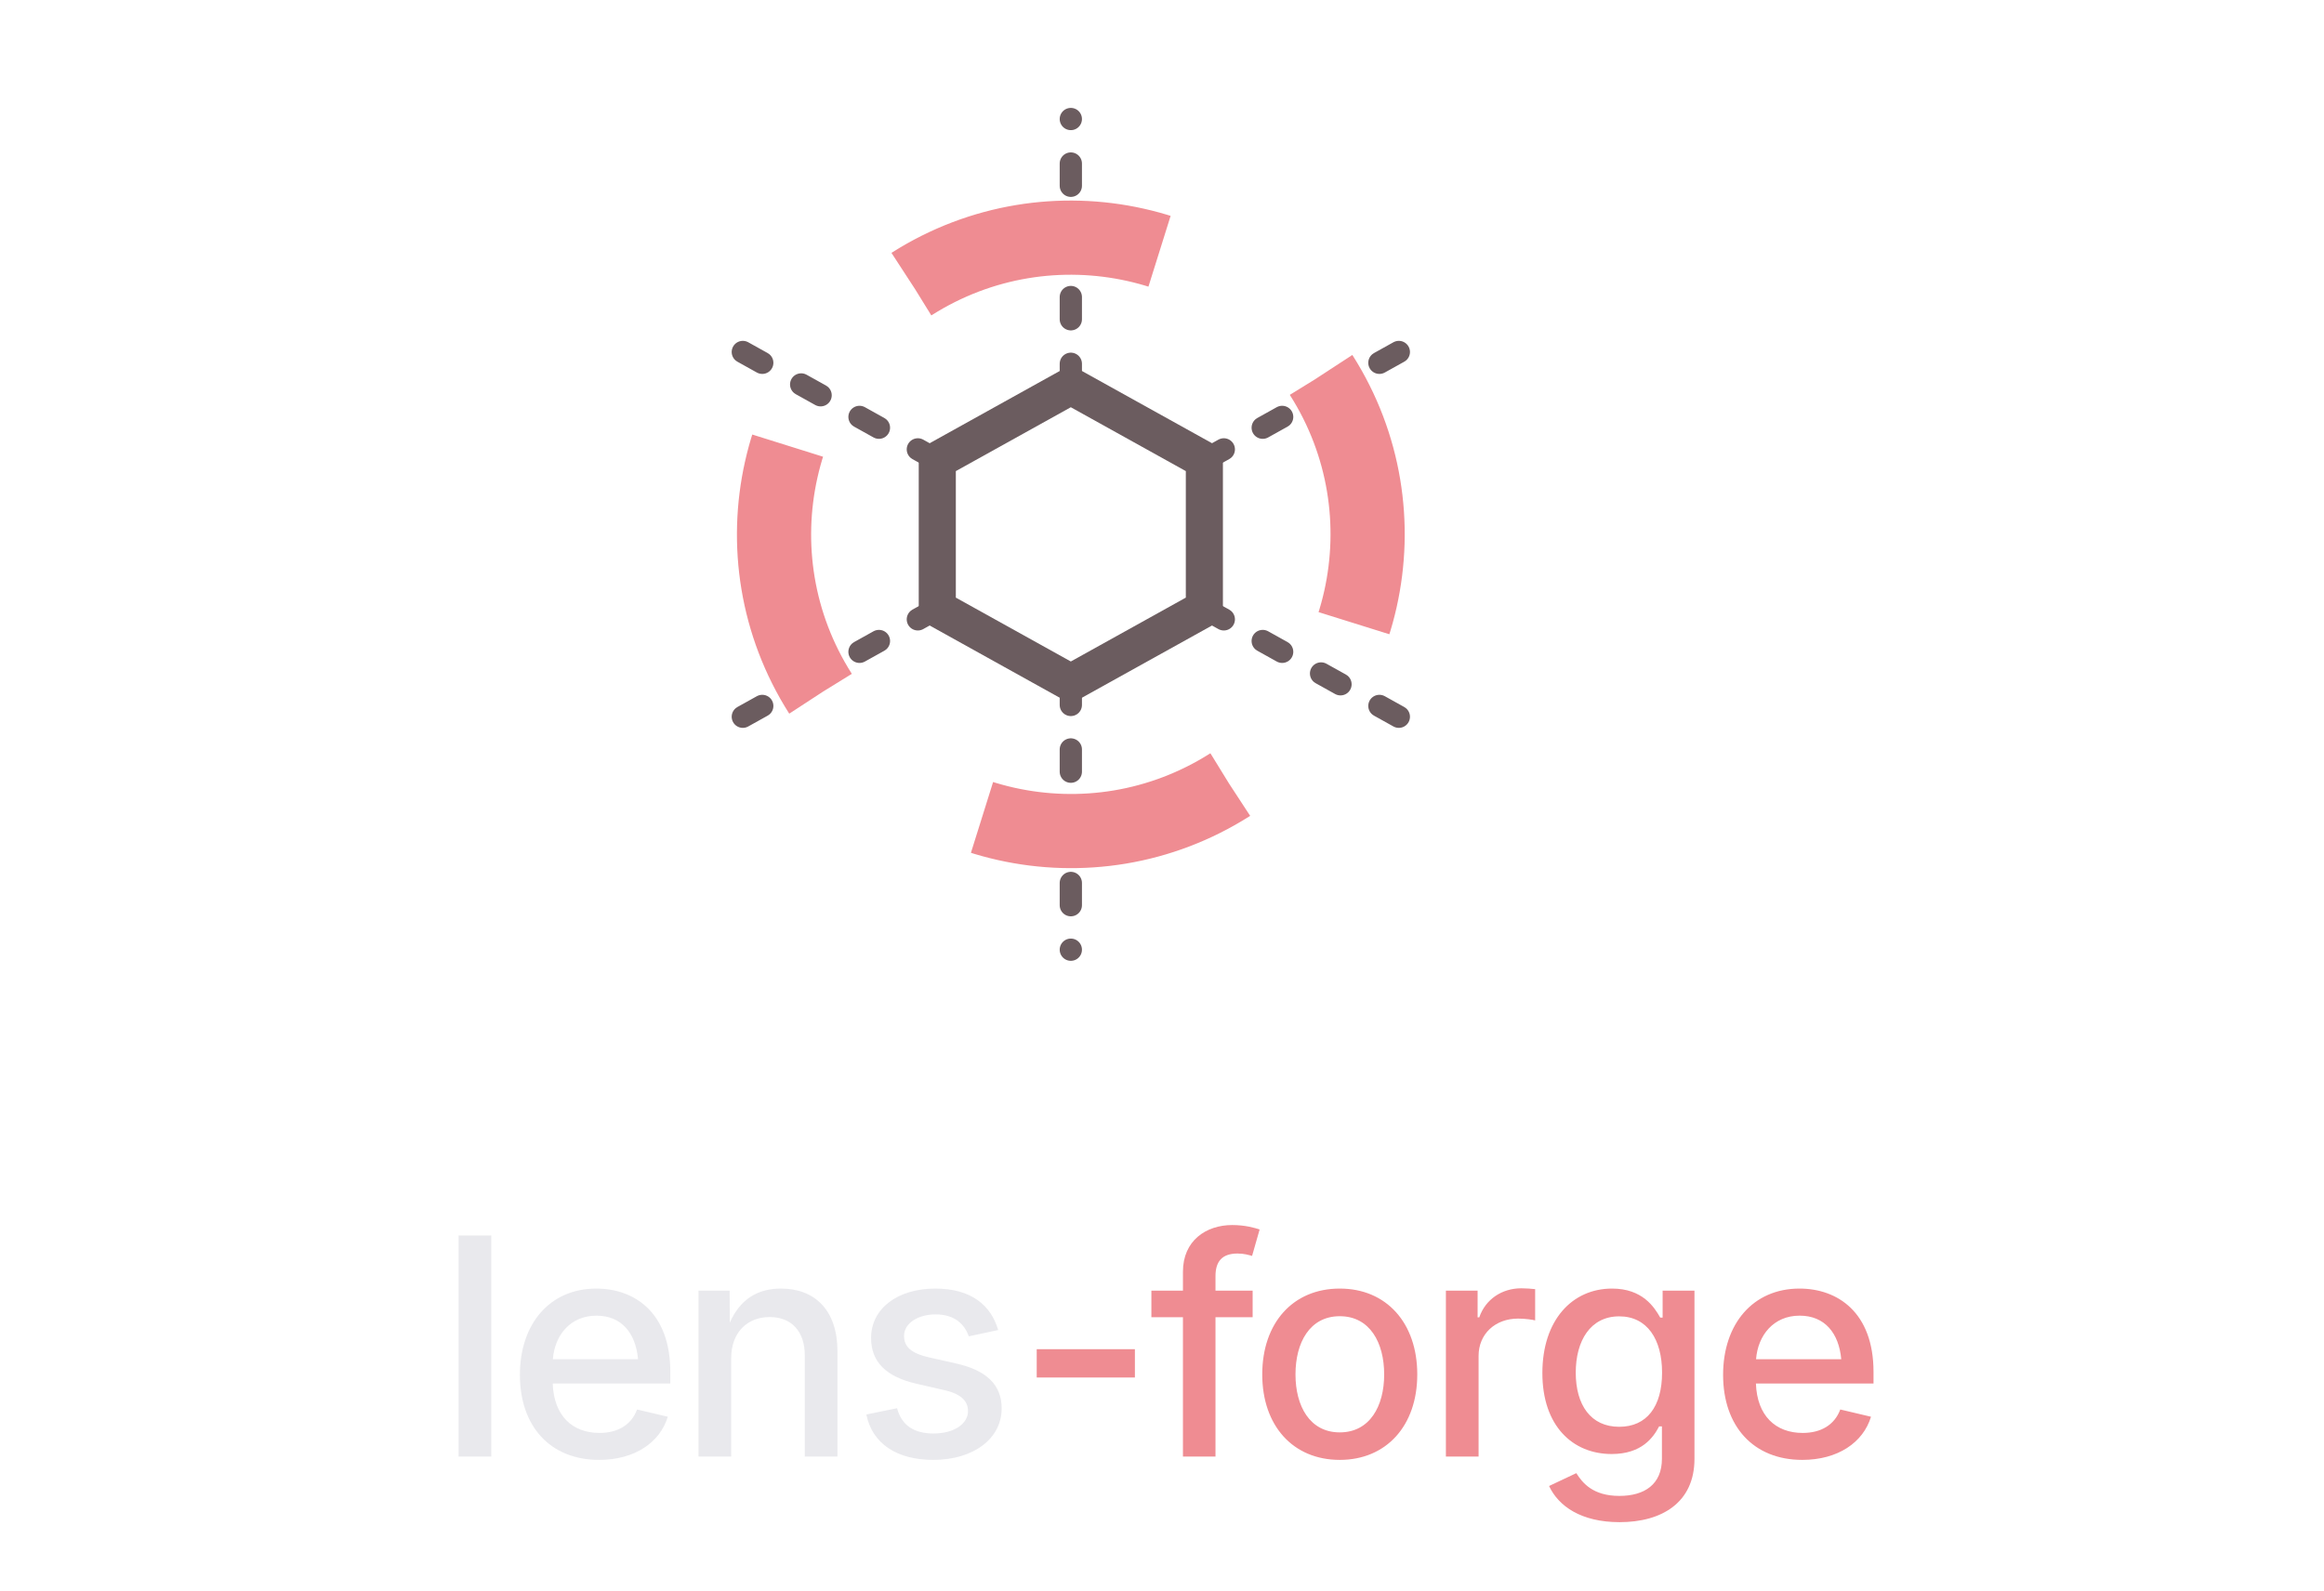
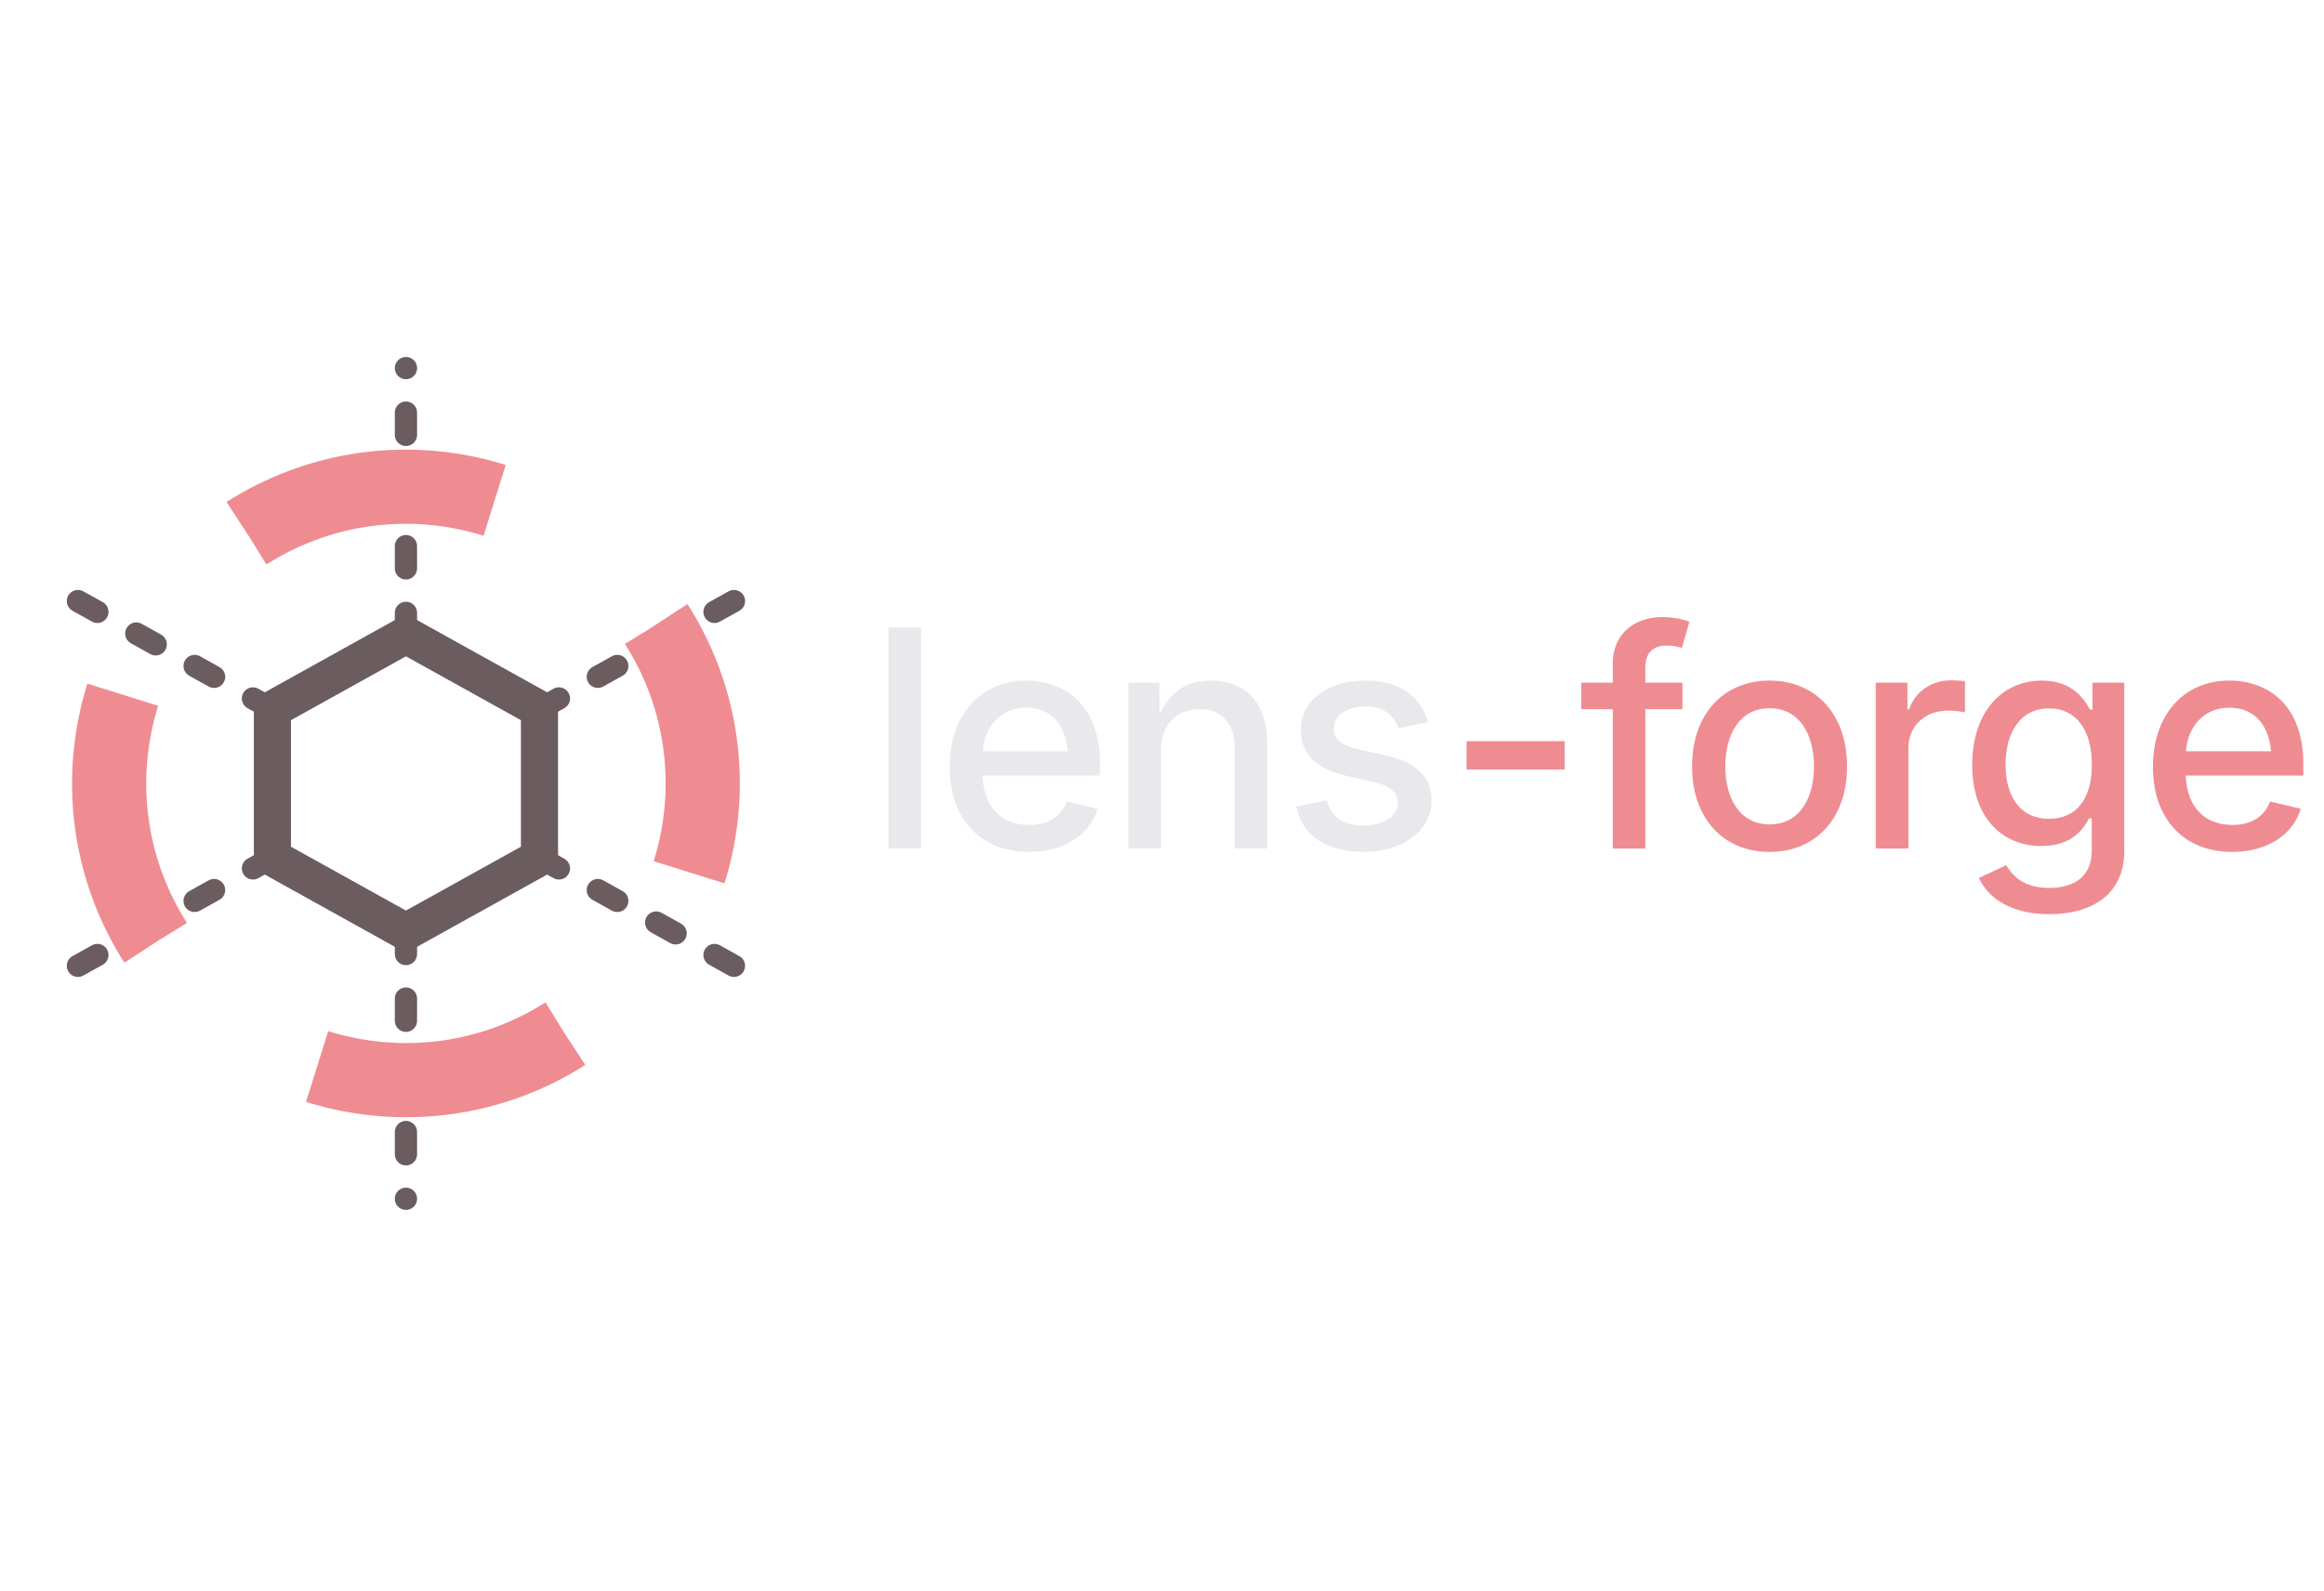
- <svg xmlns="http://www.w3.org/2000/svg" viewBox="0 0 260 178" width="260" height="178" fill="none">
-   <g transform="translate(70,10) scale(0.83)">
-     <path d="M60,40 L60,4" stroke="#6b5c5f" stroke-width="3" stroke-linecap="round" stroke-dasharray="3 6" />
-     <path d="M78,50 L108.9,32.8" stroke="#6b5c5f" stroke-width="3" stroke-linecap="round" stroke-dasharray="3 6" />
-     <path d="M78,70 L108.9,87.2" stroke="#6b5c5f" stroke-width="3" stroke-linecap="round" stroke-dasharray="3 6" />
-     <path d="M60,80 L60,116" stroke="#6b5c5f" stroke-width="3" stroke-linecap="round" stroke-dasharray="3 6" />
-     <path d="M42,70 L11.1,87.2" stroke="#6b5c5f" stroke-width="3" stroke-linecap="round" stroke-dasharray="3 6" />
-     <path d="M42,50 L11.1,32.8" stroke="#6b5c5f" stroke-width="3" stroke-linecap="round" stroke-dasharray="3 6" />
-     <polygon points="60,40 78,50 78,70 60,80 42,70 42,50" stroke="#6b5c5f" stroke-width="5" stroke-linejoin="miter" fill="none" />
-     <g transform="rotate(-32.4 60 60)">
-       <circle cx="60" cy="60" r="40" stroke="#ef8c92" stroke-width="10" stroke-dasharray="34.786 28.046" />
+ <svg xmlns="http://www.w3.org/2000/svg" viewBox="0 0 260 178" width="260" height="178" fill="none" version="1.1" id="svg7">
+   <defs id="defs7" />
+   <g transform="matrix(0.83,0,0,0.83,-4.384393,37.87423)" id="g7">
+     <path d="M 60,40 V 4" stroke="#6b5c5f" stroke-width="3" stroke-linecap="round" stroke-dasharray="3, 6" id="path1" />
+     <path d="M 78,50 108.9,32.8" stroke="#6b5c5f" stroke-width="3" stroke-linecap="round" stroke-dasharray="3, 6" id="path2" />
+     <path d="m 78,70 30.9,17.2" stroke="#6b5c5f" stroke-width="3" stroke-linecap="round" stroke-dasharray="3, 6" id="path3" />
+     <path d="m 60,80 v 36" stroke="#6b5c5f" stroke-width="3" stroke-linecap="round" stroke-dasharray="3, 6" id="path4" />
+     <path d="M 42,70 11.1,87.2" stroke="#6b5c5f" stroke-width="3" stroke-linecap="round" stroke-dasharray="3, 6" id="path5" />
+     <path d="M 42,50 11.1,32.8" stroke="#6b5c5f" stroke-width="3" stroke-linecap="round" stroke-dasharray="3, 6" id="path6" />
+     <polygon points="60,80 42,70 42,50 60,40 78,50 78,70 " stroke="#6b5c5f" stroke-width="5" stroke-linejoin="miter" fill="none" id="polygon6" />
+     <g transform="rotate(-32.4,60,60)" id="g6">
+       <circle cx="60" cy="60" r="40" stroke="#ef8c92" stroke-width="10" stroke-dasharray="34.786, 28.046" id="circle6" />
    </g>
  </g>
-   <text x="130" y="163" text-anchor="middle" font-family="Inter, system-ui, sans-serif" font-size="34" font-weight="500" letter-spacing="-0.85" fill="#e9e9ed">lens<tspan fill="#ef8c92">-forge</tspan>
+   <text x="178.087" y="94.961" text-anchor="middle" font-family="Inter, system-ui, sans-serif" font-size="34px" font-weight="500" letter-spacing="-0.85" fill="#e9e9ed" id="text7">lens<tspan fill="#ef8c92" id="tspan7">-forge</tspan>
  </text>
</svg>
